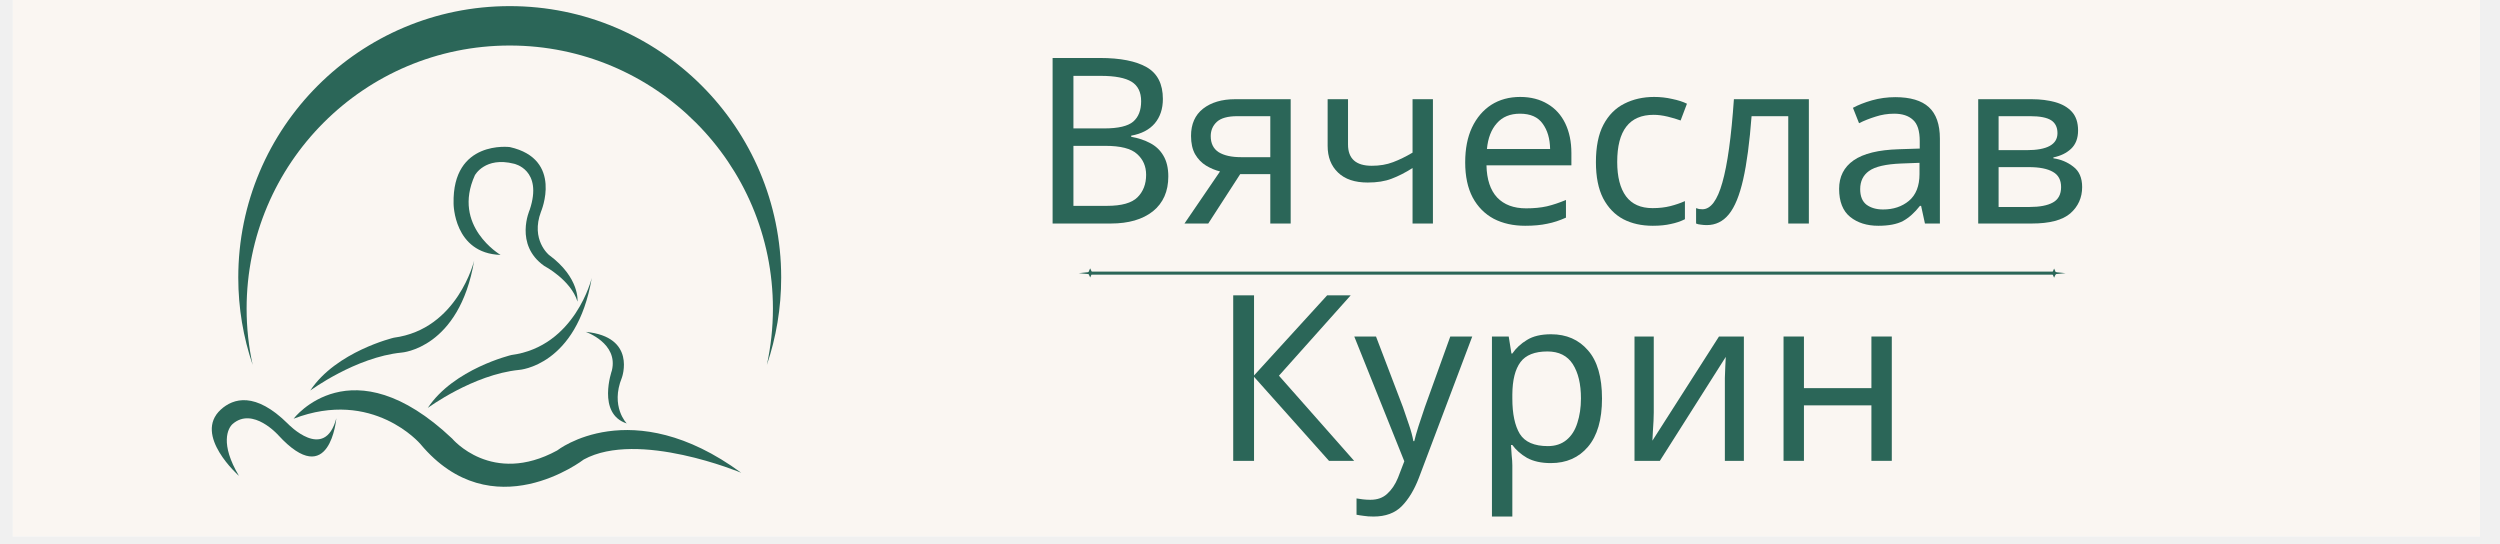
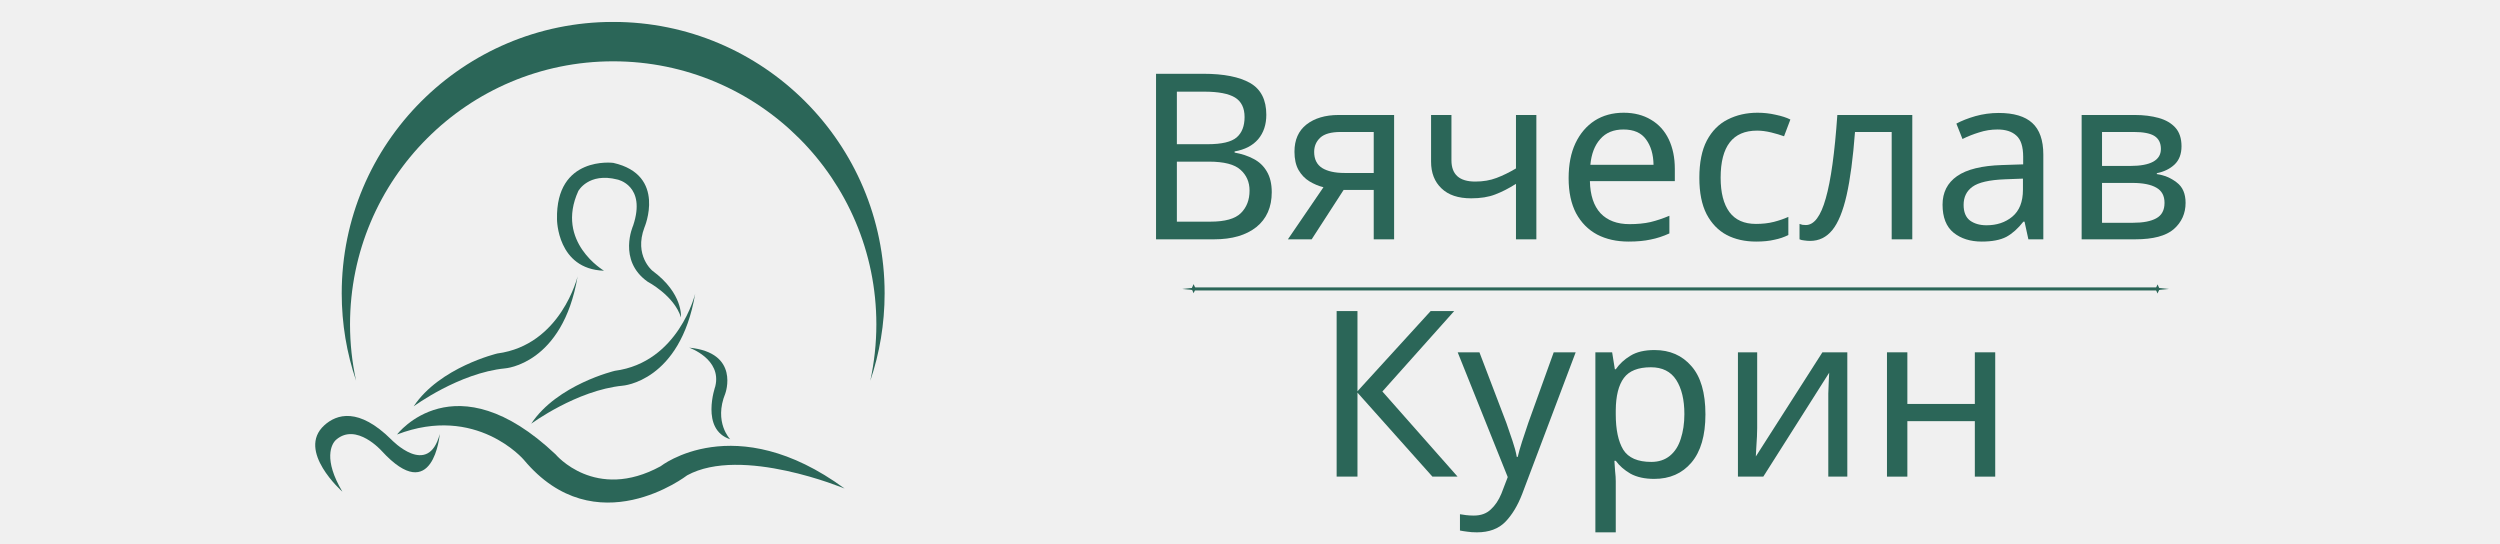
- <svg xmlns="http://www.w3.org/2000/svg" width="230" zoomAndPan="magnify" viewBox="0 0 172.5 37.5" height="50" preserveAspectRatio="xMidYMid meet" version="1.0">
-   <defs>
-     <g />
-     <clipPath id="7af99bb9b8">
-       <path d="M 0.887 0 L 171.117 0 L 171.117 37.008 L 0.887 37.008 Z M 0.887 0 " clip-rule="nonzero" />
-     </clipPath>
-     <clipPath id="c7b79c6b82">
-       <path d="M 16 0.41 L 54 0.41 L 54 26 L 16 26 Z M 16 0.41 " clip-rule="nonzero" />
-     </clipPath>
-     <clipPath id="15c2eebcc5">
-       <path d="M 75 18.504 L 142 18.504 L 142 19 L 75 19 Z M 75 18.504 " clip-rule="nonzero" />
-     </clipPath>
-     <clipPath id="5b6b975960">
-       <path d="M 141 18.504 L 142 18.504 L 142 19.242 L 141 19.242 Z M 141 18.504 " clip-rule="nonzero" />
-     </clipPath>
-     <clipPath id="384d6365a8">
-       <path d="M 141 18.504 L 142.523 18.504 L 142.523 19 L 141 19 Z M 141 18.504 " clip-rule="nonzero" />
-     </clipPath>
-     <clipPath id="58534263e7">
-       <path d="M 75 18.504 L 76 18.504 L 76 19.242 L 75 19.242 Z M 75 18.504 " clip-rule="nonzero" />
-     </clipPath>
-     <clipPath id="e37c569e7b">
-       <path d="M 74.434 18.504 L 76 18.504 L 76 19 L 74.434 19 Z M 74.434 18.504 " clip-rule="nonzero" />
-     </clipPath>
-   </defs>
-   <g clip-path="url(#7af99bb9b8)">
-     <path fill="#ffffff" d="M 0.887 0 L 171.117 0 L 171.117 37.008 L 0.887 37.008 Z M 0.887 0 " fill-opacity="1" fill-rule="nonzero" />
-     <path fill="#faf6f2" d="M 0.887 0 L 171.117 0 L 171.117 37.008 L 0.887 37.008 Z M 0.887 0 " fill-opacity="1" fill-rule="nonzero" />
+ <svg xmlns="http://www.w3.org/2000/svg" width="230" height="50" viewBox="0 0 230 50" fill="none">
+   <path d="M31.5 45.234C31.5 45.234 27.255 41.49 29.828 39.135C30.979 38.083 33.005 37.469 36.005 40.443C36.005 40.443 39.385 43.99 40.458 39.932C40.458 39.932 39.885 46.682 35.114 41.484C35.114 41.484 32.786 38.859 30.932 40.448C30.474 40.839 29.734 42.271 31.5 45.234Z" fill="#2B6658" />
+   <path d="M36.526 39.974C36.526 39.974 41.812 33.01 51.114 41.802C51.114 41.802 54.755 46.177 60.776 42.896C60.776 42.896 67.573 37.521 77.708 44.948C77.708 44.948 68.229 40.99 63.219 43.729C63.219 43.729 54.812 50.229 48.193 42.302C48.193 42.297 43.818 37.172 36.526 39.974Z" fill="#2B6658" />
+   <path d="M53.141 25.422C53.141 25.422 51.625 31.745 45.75 32.521C45.75 32.521 40.443 33.786 38.057 37.385C38.057 37.385 42.229 34.307 46.463 33.891C46.463 33.891 51.771 33.531 53.141 25.422Z" fill="#2B6658" />
+   <path d="M63.958 27.021C63.958 27.021 62.437 33.339 56.562 34.115C56.562 34.115 51.255 35.38 48.87 38.984C48.87 38.984 53.041 35.906 57.276 35.484C57.276 35.484 62.583 35.13 63.958 27.021Z" fill="#2B6658" />
+   <path d="M55.568 24.906C55.568 24.906 51.068 22.271 53.203 17.578C53.203 17.578 54.135 15.838 56.802 16.516C56.802 16.516 59.484 17.052 58.25 20.75C58.25 20.75 56.802 23.953 59.583 25.917C59.583 25.917 62.026 27.193 62.646 29.198C62.646 29.198 62.885 27.016 60.021 24.906C60.021 24.906 58.312 23.516 59.286 20.932C59.286 20.932 61.364 16.099 56.422 14.984C56.422 14.984 51.114 14.297 51.245 20.182C51.245 20.182 51.245 24.766 55.568 24.906Z" fill="#2B6658" />
+   <path d="M63.401 31.984C63.401 31.984 66.422 33.021 65.807 35.542C65.807 35.542 64.411 39.516 67.177 40.411C67.177 40.411 65.646 38.859 66.729 36.198C66.729 36.198 68.109 32.438 63.401 31.984Z" fill="#2B6658" />
+   <mask id="mask0_2392_204" style="mask-type:luminance" maskUnits="userSpaceOnUse" x="30" y="2" width="52" height="35">
+     <path d="M30.849 2H81.516V36.12H30.849V2Z" fill="white" />
+   </mask>
+   <g mask="url(#mask0_2392_204)">
+     <path d="M32.203 29.849C32.203 16.479 43.042 5.641 56.411 5.641C69.781 5.641 80.625 16.479 80.625 29.849C80.625 31.625 80.427 33.354 80.068 35.026C80.922 32.5 81.385 29.802 81.385 26.99C81.385 13.193 70.203 2.016 56.411 2.016C42.62 2.016 31.438 13.193 31.438 26.99C31.438 29.802 31.901 32.5 32.76 35.021C32.396 33.354 32.203 31.625 32.203 29.849Z" fill="#2B6658" />
  </g>
-   <path fill="#2b6658" d="M 16.488 32.836 C 16.488 32.836 13.305 30.027 15.234 28.262 C 16.098 27.473 17.617 27.012 19.867 29.242 C 19.867 29.242 22.402 31.902 23.207 28.859 C 23.207 28.859 22.777 33.922 19.199 30.023 C 19.199 30.023 17.453 28.055 16.062 29.246 C 15.719 29.539 15.164 30.613 16.488 32.836 Z M 16.488 32.836 " fill-opacity="1" fill-rule="nonzero" />
-   <path fill="#2b6658" d="M 20.258 28.891 C 20.258 28.891 24.223 23.668 31.199 30.262 C 31.199 30.262 33.93 33.543 38.445 31.082 C 38.445 31.082 43.543 27.051 51.145 32.621 C 51.145 32.621 44.035 29.652 40.277 31.707 C 40.277 31.707 33.973 36.582 29.008 30.637 C 29.008 30.633 25.727 26.789 20.258 28.891 Z M 20.258 28.891 " fill-opacity="1" fill-rule="nonzero" />
-   <path fill="#2b6658" d="M 32.719 17.977 C 32.719 17.977 31.582 22.719 27.176 23.301 C 27.176 23.301 23.195 24.25 21.406 26.949 C 21.406 26.949 24.535 24.641 27.711 24.328 C 27.711 24.328 31.691 24.059 32.719 17.977 Z M 32.719 17.977 " fill-opacity="1" fill-rule="nonzero" />
-   <path fill="#2b6658" d="M 40.832 19.176 C 40.832 19.176 39.691 23.914 35.285 24.496 C 35.285 24.496 31.305 25.445 29.516 28.148 C 29.516 28.148 32.645 25.84 35.82 25.523 C 35.82 25.523 39.801 25.258 40.832 19.176 Z M 40.832 19.176 " fill-opacity="1" fill-rule="nonzero" />
-   <path fill="#2b6658" d="M 34.539 17.59 C 34.539 17.59 31.164 15.613 32.766 12.094 C 32.766 12.094 33.465 10.789 35.465 11.297 C 35.465 11.297 37.477 11.699 36.551 14.473 C 36.551 14.473 35.465 16.875 37.551 18.348 C 37.551 18.348 39.383 19.305 39.848 20.809 C 39.848 20.809 40.027 19.172 37.879 17.59 C 37.879 17.59 36.598 16.547 37.328 14.609 C 37.328 14.609 38.887 10.984 35.18 10.148 C 35.18 10.148 31.199 9.633 31.297 14.047 C 31.297 14.047 31.297 17.484 34.539 17.59 Z M 34.539 17.59 " fill-opacity="1" fill-rule="nonzero" />
-   <path fill="#2b6658" d="M 40.414 22.898 C 40.414 22.898 42.68 23.676 42.219 25.566 C 42.219 25.566 41.172 28.547 43.246 29.219 C 43.246 29.219 42.098 28.055 42.91 26.059 C 42.91 26.059 43.945 23.238 40.414 22.898 Z M 40.414 22.898 " fill-opacity="1" fill-rule="nonzero" />
-   <g clip-path="url(#c7b79c6b82)">
-     <path fill="#2b6658" d="M 17.016 21.297 C 17.016 11.27 25.145 3.141 35.172 3.141 C 45.199 3.141 53.332 11.27 53.332 21.297 C 53.332 22.629 53.184 23.926 52.914 25.18 C 53.555 23.285 53.902 21.262 53.902 19.152 C 53.902 8.805 45.516 0.422 35.172 0.422 C 24.828 0.422 16.441 8.805 16.441 19.152 C 16.441 21.262 16.789 23.285 17.434 25.176 C 17.16 23.926 17.016 22.629 17.016 21.297 Z M 17.016 21.297 " fill-opacity="1" fill-rule="nonzero" />
+   <mask id="mask1_2392_204" style="mask-type:luminance" maskUnits="userSpaceOnUse" x="109" y="26" width="90" height="1">
+     <path d="M109.516 26.125H198.849V26.787H109.516V26.125Z" fill="white" />
+   </mask>
+   <g mask="url(#mask1_2392_204)">
+     <path d="M198.422 26.443H109.88C109.719 26.443 109.599 26.51 109.599 26.583C109.599 26.651 109.74 26.724 109.88 26.724H198.448C198.61 26.724 198.729 26.651 198.729 26.583C198.729 26.49 198.589 26.443 198.422 26.443Z" fill="#2B6658" />
  </g>
-   <g clip-path="url(#15c2eebcc5)">
-     <path fill="#2b6658" d="M 141.68 18.742 L 75.273 18.742 C 75.152 18.742 75.062 18.793 75.062 18.848 C 75.062 18.898 75.168 18.953 75.273 18.953 L 141.699 18.953 C 141.82 18.953 141.91 18.898 141.91 18.848 C 141.91 18.777 141.805 18.742 141.68 18.742 Z M 141.68 18.742 " fill-opacity="1" fill-rule="nonzero" />
+   <mask id="mask2_2392_204" style="mask-type:luminance" maskUnits="userSpaceOnUse" x="197" y="26" width="2" height="2">
+     <path d="M197.516 26.125H198.849V27.109H197.516V26.125Z" fill="white" />
+   </mask>
+   <g mask="url(#mask2_2392_204)">
+     <path d="M198.495 26.161L198.588 26.37C198.609 26.443 198.635 26.51 198.682 26.583L198.588 26.792C198.562 26.865 198.515 26.932 198.495 27.005C198.469 26.932 198.422 26.865 198.401 26.792L198.307 26.583C198.354 26.51 198.375 26.443 198.401 26.37L198.495 26.161Z" fill="#2B6658" />
  </g>
-   <g clip-path="url(#5b6b975960)">
-     <path fill="#2b6658" d="M 141.734 18.531 L 141.805 18.688 C 141.82 18.742 141.84 18.793 141.875 18.848 L 141.805 19.004 C 141.785 19.059 141.75 19.109 141.734 19.164 C 141.715 19.109 141.68 19.059 141.664 19.004 L 141.594 18.848 C 141.629 18.793 141.645 18.742 141.664 18.688 Z M 141.734 18.531 " fill-opacity="1" fill-rule="nonzero" />
+   <mask id="mask3_2392_204" style="mask-type:luminance" maskUnits="userSpaceOnUse" x="197" y="26" width="3" height="1">
+     <path d="M197.516 26.125H199.547V26.787H197.516V26.125Z" fill="white" />
+   </mask>
+   <g mask="url(#mask3_2392_204)">
+     <path d="M199.547 26.583L199.078 26.536C198.917 26.51 198.75 26.51 198.609 26.49L198.141 26.536C197.979 26.557 197.812 26.557 197.672 26.583C197.839 26.604 198 26.604 198.141 26.63L198.609 26.677C198.776 26.651 198.937 26.651 199.078 26.63L199.547 26.583Z" fill="#2B6658" />
  </g>
-   <g clip-path="url(#384d6365a8)">
-     <path fill="#2b6658" d="M 142.523 18.848 L 142.172 18.812 C 142.051 18.793 141.926 18.793 141.82 18.777 L 141.469 18.812 C 141.348 18.828 141.223 18.828 141.117 18.848 C 141.242 18.863 141.363 18.863 141.469 18.883 L 141.82 18.918 C 141.945 18.898 142.066 18.898 142.172 18.883 Z M 142.523 18.848 " fill-opacity="1" fill-rule="nonzero" />
+   <mask id="mask4_2392_204" style="mask-type:luminance" maskUnits="userSpaceOnUse" x="109" y="26" width="2" height="2">
+     <path d="M109.516 26.125H110.849V27.109H109.516V26.125Z" fill="white" />
+   </mask>
+   <g mask="url(#mask4_2392_204)">
+     <path d="M109.813 26.979L109.719 26.771C109.693 26.698 109.672 26.63 109.625 26.557L109.719 26.349C109.74 26.276 109.786 26.208 109.813 26.141C109.833 26.208 109.88 26.276 109.906 26.349L110 26.557C109.953 26.63 109.927 26.698 109.906 26.771L109.813 26.979Z" fill="#2B6658" />
  </g>
-   <g clip-path="url(#58534263e7)">
-     <path fill="#2b6658" d="M 75.223 19.145 L 75.152 18.988 C 75.133 18.934 75.117 18.883 75.082 18.828 L 75.152 18.672 C 75.168 18.617 75.203 18.566 75.223 18.516 C 75.238 18.566 75.273 18.617 75.293 18.672 L 75.363 18.828 C 75.328 18.883 75.309 18.934 75.293 18.988 Z M 75.223 19.145 " fill-opacity="1" fill-rule="nonzero" />
+   <mask id="mask5_2392_204" style="mask-type:luminance" maskUnits="userSpaceOnUse" x="108" y="26" width="3" height="1">
+     <path d="M108.76 26.125H110.849V26.787H108.76V26.125Z" fill="white" />
+   </mask>
+   <g mask="url(#mask5_2392_204)">
+     <path d="M108.76 26.583L109.224 26.63C109.39 26.651 109.552 26.651 109.693 26.677L110.161 26.63C110.328 26.604 110.489 26.604 110.63 26.583C110.469 26.557 110.302 26.557 110.161 26.536L109.693 26.49C109.531 26.51 109.364 26.51 109.224 26.536L108.76 26.583Z" fill="#2B6658" />
  </g>
-   <g clip-path="url(#e37c569e7b)">
-     <path fill="#2b6658" d="M 74.434 18.848 L 74.781 18.883 C 74.906 18.898 75.027 18.898 75.133 18.918 L 75.484 18.883 C 75.609 18.863 75.73 18.863 75.836 18.848 C 75.715 18.828 75.59 18.828 75.484 18.812 L 75.133 18.777 C 75.012 18.793 74.887 18.793 74.781 18.812 Z M 74.434 18.848 " fill-opacity="1" fill-rule="nonzero" />
-   </g>
-   <g fill="#2b6658" fill-opacity="1">
-     <g transform="translate(71.08259, 15.42274)">
-       <g>
-         <path d="M 1.547 -11.422 L 4.812 -11.422 C 6.227 -11.422 7.305 -11.207 8.047 -10.781 C 8.785 -10.352 9.156 -9.625 9.156 -8.594 C 9.156 -7.914 8.969 -7.352 8.594 -6.906 C 8.219 -6.469 7.676 -6.188 6.969 -6.062 L 6.969 -5.984 C 7.457 -5.898 7.895 -5.754 8.281 -5.547 C 8.664 -5.348 8.969 -5.062 9.188 -4.688 C 9.414 -4.312 9.531 -3.832 9.531 -3.25 C 9.531 -2.219 9.176 -1.414 8.469 -0.844 C 7.758 -0.281 6.789 0 5.562 0 L 1.547 0 Z M 2.984 -6.562 L 5.109 -6.562 C 6.078 -6.562 6.742 -6.719 7.109 -7.031 C 7.473 -7.344 7.656 -7.812 7.656 -8.438 C 7.656 -9.062 7.438 -9.508 7 -9.781 C 6.562 -10.051 5.852 -10.188 4.875 -10.188 L 2.984 -10.188 Z M 2.984 -5.359 L 2.984 -1.219 L 5.297 -1.219 C 6.305 -1.219 7.008 -1.414 7.406 -1.812 C 7.801 -2.207 8 -2.723 8 -3.359 C 8 -3.953 7.789 -4.43 7.375 -4.797 C 6.969 -5.172 6.238 -5.359 5.188 -5.359 Z M 2.984 -5.359 " />
-       </g>
-     </g>
-   </g>
-   <g fill="#2b6658" fill-opacity="1">
-     <g transform="translate(81.47852, 15.42274)">
-       <g>
-         <path d="M 1.891 0 L 0.25 0 L 2.703 -3.594 C 2.367 -3.676 2.047 -3.812 1.734 -4 C 1.43 -4.188 1.18 -4.445 0.984 -4.781 C 0.797 -5.113 0.703 -5.535 0.703 -6.047 C 0.703 -6.859 0.977 -7.484 1.531 -7.922 C 2.094 -8.359 2.832 -8.578 3.75 -8.578 L 7.578 -8.578 L 7.578 0 L 6.172 0 L 6.172 -3.406 L 4.094 -3.406 Z M 2.062 -6.031 C 2.062 -5.531 2.242 -5.16 2.609 -4.922 C 2.984 -4.691 3.5 -4.578 4.156 -4.578 L 6.172 -4.578 L 6.172 -7.406 L 3.891 -7.406 C 3.234 -7.406 2.766 -7.273 2.484 -7.016 C 2.203 -6.754 2.062 -6.426 2.062 -6.031 Z M 2.062 -6.031 " />
-       </g>
-     </g>
-   </g>
-   <g fill="#2b6658" fill-opacity="1">
-     <g transform="translate(90.41901, 15.42274)">
-       <g>
-         <path d="M 2.594 -8.578 L 2.594 -5.453 C 2.594 -4.473 3.141 -3.984 4.234 -3.984 C 4.773 -3.984 5.266 -4.066 5.703 -4.234 C 6.141 -4.398 6.586 -4.617 7.047 -4.891 L 7.047 -8.578 L 8.453 -8.578 L 8.453 0 L 7.047 0 L 7.047 -3.828 C 6.555 -3.516 6.078 -3.27 5.609 -3.094 C 5.148 -2.914 4.598 -2.828 3.953 -2.828 C 3.066 -2.828 2.383 -3.055 1.906 -3.516 C 1.426 -3.973 1.188 -4.586 1.188 -5.359 L 1.188 -8.578 Z M 2.594 -8.578 " />
-       </g>
-     </g>
-   </g>
-   <g fill="#2b6658" fill-opacity="1">
-     <g transform="translate(100.2232, 15.42274)">
-       <g>
-         <path d="M 4.672 -8.734 C 5.398 -8.734 6.031 -8.57 6.562 -8.25 C 7.094 -7.938 7.5 -7.488 7.781 -6.906 C 8.062 -6.32 8.203 -5.641 8.203 -4.859 L 8.203 -4.016 L 2.344 -4.016 C 2.363 -3.047 2.609 -2.305 3.078 -1.797 C 3.555 -1.297 4.223 -1.047 5.078 -1.047 C 5.617 -1.047 6.098 -1.094 6.516 -1.188 C 6.941 -1.289 7.379 -1.438 7.828 -1.625 L 7.828 -0.406 C 7.391 -0.207 6.957 -0.066 6.531 0.016 C 6.102 0.109 5.598 0.156 5.016 0.156 C 4.191 0.156 3.469 -0.004 2.844 -0.328 C 2.227 -0.66 1.742 -1.148 1.391 -1.797 C 1.047 -2.453 0.875 -3.258 0.875 -4.219 C 0.875 -5.156 1.031 -5.957 1.344 -6.625 C 1.664 -7.301 2.109 -7.82 2.672 -8.188 C 3.242 -8.551 3.91 -8.734 4.672 -8.734 Z M 4.656 -7.578 C 3.977 -7.578 3.445 -7.359 3.062 -6.922 C 2.676 -6.492 2.445 -5.898 2.375 -5.141 L 6.734 -5.141 C 6.723 -5.859 6.551 -6.441 6.219 -6.891 C 5.895 -7.348 5.375 -7.578 4.656 -7.578 Z M 4.656 -7.578 " />
-       </g>
-     </g>
-   </g>
-   <g fill="#2b6658" fill-opacity="1">
-     <g transform="translate(109.2436, 15.42274)">
-       <g>
-         <path d="M 4.797 0.156 C 4.023 0.156 3.348 0.004 2.766 -0.297 C 2.18 -0.609 1.719 -1.086 1.375 -1.734 C 1.039 -2.391 0.875 -3.223 0.875 -4.234 C 0.875 -5.297 1.047 -6.156 1.391 -6.812 C 1.742 -7.477 2.223 -7.961 2.828 -8.266 C 3.441 -8.578 4.129 -8.734 4.891 -8.734 C 5.316 -8.734 5.734 -8.688 6.141 -8.594 C 6.555 -8.508 6.895 -8.398 7.156 -8.266 L 6.719 -7.109 C 6.469 -7.203 6.172 -7.289 5.828 -7.375 C 5.484 -7.457 5.16 -7.5 4.859 -7.5 C 3.18 -7.5 2.344 -6.414 2.344 -4.25 C 2.344 -3.219 2.547 -2.426 2.953 -1.875 C 3.359 -1.332 3.969 -1.062 4.781 -1.062 C 5.238 -1.062 5.648 -1.109 6.016 -1.203 C 6.379 -1.297 6.711 -1.41 7.016 -1.547 L 7.016 -0.297 C 6.723 -0.148 6.398 -0.039 6.047 0.031 C 5.703 0.113 5.285 0.156 4.797 0.156 Z M 4.797 0.156 " />
-       </g>
-     </g>
-   </g>
-   <g fill="#2b6658" fill-opacity="1">
-     <g transform="translate(116.9206, 15.42274)">
-       <g>
-         <path d="M 7.891 0 L 6.469 0 L 6.469 -7.406 L 3.938 -7.406 C 3.801 -5.602 3.609 -4.148 3.359 -3.047 C 3.109 -1.941 2.781 -1.141 2.375 -0.641 C 1.969 -0.141 1.457 0.109 0.844 0.109 C 0.707 0.109 0.57 0.098 0.438 0.078 C 0.301 0.066 0.191 0.039 0.109 0 L 0.109 -1.062 C 0.172 -1.039 0.238 -1.02 0.312 -1 C 0.395 -0.988 0.473 -0.984 0.547 -0.984 C 1.117 -0.984 1.578 -1.598 1.922 -2.828 C 2.273 -4.055 2.539 -5.973 2.719 -8.578 L 7.891 -8.578 Z M 7.891 0 " />
-       </g>
-     </g>
-   </g>
-   <g fill="#2b6658" fill-opacity="1">
-     <g transform="translate(126.165, 15.42274)">
-       <g>
-         <path d="M 4.609 -8.719 C 5.648 -8.719 6.422 -8.488 6.922 -8.031 C 7.43 -7.57 7.688 -6.844 7.688 -5.844 L 7.688 0 L 6.656 0 L 6.391 -1.219 L 6.312 -1.219 C 5.945 -0.75 5.555 -0.398 5.141 -0.172 C 4.723 0.047 4.156 0.156 3.438 0.156 C 2.656 0.156 2.008 -0.047 1.5 -0.453 C 0.988 -0.867 0.734 -1.516 0.734 -2.391 C 0.734 -3.234 1.066 -3.891 1.734 -4.359 C 2.41 -4.828 3.445 -5.082 4.844 -5.125 L 6.297 -5.172 L 6.297 -5.688 C 6.297 -6.395 6.141 -6.883 5.828 -7.156 C 5.523 -7.438 5.094 -7.578 4.531 -7.578 C 4.082 -7.578 3.656 -7.508 3.25 -7.375 C 2.844 -7.25 2.461 -7.098 2.109 -6.922 L 1.688 -7.984 C 2.051 -8.18 2.488 -8.352 3 -8.5 C 3.52 -8.645 4.055 -8.719 4.609 -8.719 Z M 6.281 -4.188 L 5.031 -4.141 C 3.957 -4.098 3.211 -3.926 2.797 -3.625 C 2.391 -3.332 2.188 -2.914 2.188 -2.375 C 2.188 -1.883 2.332 -1.523 2.625 -1.297 C 2.926 -1.078 3.305 -0.969 3.766 -0.969 C 4.473 -0.969 5.066 -1.164 5.547 -1.562 C 6.035 -1.969 6.281 -2.586 6.281 -3.422 Z M 6.281 -4.188 " />
-       </g>
-     </g>
-   </g>
-   <g fill="#2b6658" fill-opacity="1">
-     <g transform="translate(135.1375, 15.42274)">
-       <g>
-         <path d="M 8.25 -6.422 C 8.25 -5.879 8.086 -5.457 7.766 -5.156 C 7.453 -4.863 7.047 -4.664 6.547 -4.562 L 6.547 -4.5 C 7.066 -4.426 7.523 -4.234 7.922 -3.922 C 8.328 -3.617 8.531 -3.148 8.531 -2.516 C 8.531 -1.785 8.258 -1.18 7.719 -0.703 C 7.176 -0.234 6.289 0 5.062 0 L 1.359 0 L 1.359 -8.578 L 5.047 -8.578 C 5.648 -8.578 6.191 -8.508 6.672 -8.375 C 7.16 -8.238 7.547 -8.016 7.828 -7.703 C 8.109 -7.391 8.25 -6.961 8.25 -6.422 Z M 6.828 -6.234 C 6.828 -6.641 6.68 -6.938 6.391 -7.125 C 6.098 -7.312 5.617 -7.406 4.953 -7.406 L 2.766 -7.406 L 2.766 -5.062 L 4.703 -5.062 C 6.117 -5.062 6.828 -5.453 6.828 -6.234 Z M 7.078 -2.516 C 7.078 -3.004 6.891 -3.352 6.516 -3.562 C 6.141 -3.781 5.586 -3.891 4.859 -3.891 L 2.766 -3.891 L 2.766 -1.141 L 4.891 -1.141 C 5.598 -1.141 6.141 -1.242 6.516 -1.453 C 6.891 -1.66 7.078 -2.016 7.078 -2.516 Z M 7.078 -2.516 " />
-       </g>
-     </g>
-   </g>
-   <g fill="#2b6658" fill-opacity="1">
-     <g transform="translate(144.3556, 15.42274)">
-       <g />
-     </g>
-   </g>
-   <g fill="#2b6658" fill-opacity="1">
-     <g transform="translate(83.54455, 31.79766)">
-       <g>
-         <path d="M 9.891 0 L 8.156 0 L 2.984 -5.797 L 2.984 0 L 1.547 0 L 1.547 -11.422 L 2.984 -11.422 L 2.984 -5.891 L 8.031 -11.422 L 9.656 -11.422 L 4.703 -5.875 Z M 9.891 0 " />
-       </g>
-     </g>
-   </g>
-   <g fill="#2b6658" fill-opacity="1">
-     <g transform="translate(93.42868, 31.79766)">
-       <g>
-         <path d="M 0.016 -8.578 L 1.516 -8.578 L 3.375 -3.703 C 3.531 -3.266 3.672 -2.852 3.797 -2.469 C 3.93 -2.082 4.031 -1.711 4.094 -1.359 L 4.156 -1.359 C 4.219 -1.629 4.316 -1.977 4.453 -2.406 C 4.598 -2.844 4.742 -3.281 4.891 -3.719 L 6.641 -8.578 L 8.156 -8.578 L 4.469 1.188 C 4.156 2 3.766 2.645 3.297 3.125 C 2.828 3.602 2.176 3.844 1.344 3.844 C 1.082 3.844 0.859 3.828 0.672 3.797 C 0.484 3.773 0.316 3.75 0.172 3.719 L 0.172 2.594 C 0.297 2.613 0.438 2.633 0.594 2.656 C 0.758 2.676 0.938 2.688 1.125 2.688 C 1.613 2.688 2.004 2.547 2.297 2.266 C 2.598 1.992 2.844 1.629 3.031 1.172 L 3.469 0.031 Z M 0.016 -8.578 " />
-       </g>
-     </g>
-   </g>
-   <g fill="#2b6658" fill-opacity="1">
-     <g transform="translate(101.5855, 31.79766)">
-       <g>
-         <path d="M 5.438 -8.734 C 6.5 -8.734 7.348 -8.363 7.984 -7.625 C 8.629 -6.895 8.953 -5.785 8.953 -4.297 C 8.953 -2.836 8.629 -1.727 7.984 -0.969 C 7.348 -0.219 6.492 0.156 5.422 0.156 C 4.766 0.156 4.219 0.035 3.781 -0.203 C 3.352 -0.453 3.016 -0.75 2.766 -1.094 L 2.672 -1.094 C 2.68 -0.906 2.695 -0.672 2.719 -0.391 C 2.75 -0.117 2.766 0.113 2.766 0.312 L 2.766 3.844 L 1.359 3.844 L 1.359 -8.578 L 2.516 -8.578 L 2.703 -7.406 L 2.766 -7.406 C 3.023 -7.781 3.363 -8.094 3.781 -8.344 C 4.195 -8.602 4.75 -8.734 5.438 -8.734 Z M 5.188 -7.547 C 4.312 -7.547 3.691 -7.301 3.328 -6.812 C 2.961 -6.32 2.773 -5.578 2.766 -4.578 L 2.766 -4.297 C 2.766 -3.242 2.938 -2.43 3.281 -1.859 C 3.633 -1.297 4.281 -1.016 5.219 -1.016 C 5.727 -1.016 6.156 -1.156 6.5 -1.438 C 6.844 -1.719 7.094 -2.109 7.25 -2.609 C 7.414 -3.109 7.5 -3.676 7.5 -4.312 C 7.5 -5.301 7.312 -6.086 6.938 -6.672 C 6.562 -7.254 5.977 -7.547 5.188 -7.547 Z M 5.188 -7.547 " />
-       </g>
-     </g>
-   </g>
-   <g fill="#2b6658" fill-opacity="1">
-     <g transform="translate(111.4216, 31.79766)">
-       <g>
-         <path d="M 2.688 -8.578 L 2.688 -3.344 C 2.688 -3.207 2.68 -3.016 2.672 -2.766 C 2.66 -2.516 2.645 -2.254 2.625 -1.984 C 2.613 -1.723 2.602 -1.523 2.594 -1.391 L 7.188 -8.578 L 8.906 -8.578 L 8.906 0 L 7.594 0 L 7.594 -5.062 C 7.594 -5.227 7.594 -5.445 7.594 -5.719 C 7.602 -6 7.613 -6.273 7.625 -6.547 C 7.633 -6.816 7.645 -7.023 7.656 -7.172 L 3.109 0 L 1.359 0 L 1.359 -8.578 Z M 2.688 -8.578 " />
-       </g>
-     </g>
-   </g>
-   <g fill="#2b6658" fill-opacity="1">
-     <g transform="translate(121.7056, 31.79766)">
-       <g>
-         <path d="M 2.766 -8.578 L 2.766 -5.016 L 7.422 -5.016 L 7.422 -8.578 L 8.828 -8.578 L 8.828 0 L 7.422 0 L 7.422 -3.828 L 2.766 -3.828 L 2.766 0 L 1.359 0 L 1.359 -8.578 Z M 2.766 -8.578 " />
-       </g>
-     </g>
-   </g>
-   <g fill="#2b6658" fill-opacity="1">
-     <g transform="translate(131.896, 31.79766)">
-       <g />
-     </g>
-   </g>
+   <path d="M106.355 6.788H110.709C112.595 6.788 114.032 7.074 115.022 7.642C116.006 8.215 116.501 9.183 116.501 10.558C116.501 11.465 116.251 12.215 115.751 12.808C115.251 13.392 114.527 13.767 113.584 13.933V14.038C114.235 14.152 114.819 14.345 115.334 14.621C115.845 14.887 116.251 15.267 116.542 15.767C116.845 16.267 117.001 16.907 117.001 17.683C117.001 19.058 116.527 20.131 115.584 20.892C114.636 21.642 113.345 22.017 111.709 22.017H106.355V6.788ZM108.272 13.267H111.105C112.397 13.267 113.282 13.058 113.772 12.642C114.256 12.225 114.501 11.6 114.501 10.767C114.501 9.933 114.209 9.34 113.626 8.975C113.042 8.616 112.095 8.433 110.792 8.433H108.272V13.267ZM108.272 14.871V20.392H111.355C112.699 20.392 113.636 20.131 114.167 19.6C114.694 19.074 114.959 18.387 114.959 17.538C114.959 16.746 114.678 16.11 114.126 15.621C113.584 15.121 112.61 14.871 111.209 14.871H108.272Z" fill="#2B6658" />
+   <path d="M120.674 22.017H118.487L121.758 17.225C121.31 17.116 120.883 16.933 120.466 16.683C120.06 16.433 119.726 16.09 119.466 15.642C119.216 15.199 119.091 14.637 119.091 13.954C119.091 12.871 119.456 12.038 120.195 11.454C120.945 10.871 121.93 10.579 123.153 10.579H128.258V22.017H126.383V17.475H123.612L120.674 22.017ZM120.903 13.975C120.903 14.642 121.143 15.137 121.633 15.454C122.133 15.762 122.82 15.913 123.695 15.913H126.383V12.142H123.341C122.466 12.142 121.841 12.319 121.466 12.663C121.091 13.012 120.903 13.449 120.903 13.975Z" fill="#2B6658" />
+   <path d="M133.533 10.579V14.746C133.533 16.053 134.262 16.704 135.72 16.704C136.439 16.704 137.095 16.595 137.679 16.371C138.262 16.152 138.856 15.861 139.47 15.496V10.579H141.345V22.017H139.47V16.913C138.814 17.329 138.179 17.657 137.554 17.892C136.939 18.131 136.205 18.246 135.345 18.246C134.163 18.246 133.251 17.944 132.616 17.329C131.975 16.72 131.658 15.902 131.658 14.871V10.579H133.533Z" fill="#2B6658" />
+   <path d="M149.375 10.371C150.344 10.371 151.188 10.59 151.896 11.017C152.605 11.433 153.146 12.032 153.521 12.808C153.896 13.59 154.084 14.496 154.084 15.538V16.663H146.271C146.297 17.954 146.625 18.944 147.25 19.621C147.886 20.288 148.777 20.621 149.917 20.621C150.636 20.621 151.277 20.558 151.834 20.433C152.402 20.298 152.985 20.1 153.584 19.85V21.475C153 21.741 152.422 21.928 151.855 22.038C151.282 22.163 150.61 22.225 149.834 22.225C148.735 22.225 147.771 22.012 146.938 21.579C146.115 21.137 145.469 20.485 145 19.621C144.542 18.746 144.313 17.673 144.313 16.392C144.313 15.142 144.521 14.074 144.938 13.183C145.365 12.282 145.959 11.59 146.709 11.1C147.469 10.616 148.36 10.371 149.375 10.371ZM149.355 11.913C148.448 11.913 147.74 12.204 147.23 12.788C146.714 13.361 146.407 14.152 146.313 15.163H152.125C152.11 14.204 151.881 13.428 151.438 12.829C151.006 12.22 150.313 11.913 149.355 11.913Z" fill="#2B6658" />
+   <path d="M161.569 22.225C160.538 22.225 159.637 22.022 158.861 21.621C158.08 21.204 157.465 20.569 157.007 19.704C156.559 18.829 156.34 17.72 156.34 16.371C156.34 14.954 156.569 13.808 157.028 12.933C157.497 12.048 158.137 11.402 158.944 10.996C159.762 10.579 160.679 10.371 161.694 10.371C162.262 10.371 162.819 10.433 163.361 10.558C163.913 10.673 164.366 10.819 164.715 10.996L164.132 12.538C163.799 12.413 163.403 12.298 162.944 12.183C162.486 12.074 162.054 12.017 161.653 12.017C159.413 12.017 158.299 13.465 158.299 16.35C158.299 17.725 158.569 18.782 159.111 19.517C159.653 20.241 160.465 20.6 161.549 20.6C162.158 20.6 162.705 20.538 163.194 20.413C163.679 20.288 164.122 20.137 164.528 19.954V21.621C164.137 21.819 163.705 21.965 163.236 22.058C162.778 22.168 162.221 22.225 161.569 22.225Z" fill="#2B6658" />
+   <path d="M175.931 22.017H174.035V12.142H170.66C170.478 14.548 170.222 16.485 169.889 17.954C169.556 19.428 169.118 20.496 168.576 21.163C168.035 21.829 167.353 22.163 166.535 22.163C166.353 22.163 166.17 22.147 165.993 22.121C165.811 22.105 165.665 22.069 165.556 22.017V20.6C165.639 20.631 165.728 20.657 165.826 20.683C165.936 20.699 166.04 20.704 166.139 20.704C166.899 20.704 167.514 19.887 167.972 18.246C168.441 16.61 168.795 14.053 169.035 10.579H175.931V22.017Z" fill="#2B6658" />
+   <path d="M183.882 10.392C185.267 10.392 186.298 10.699 186.965 11.309C187.642 11.923 187.986 12.892 187.986 14.225V22.017H186.611L186.257 20.392H186.152C185.663 21.017 185.142 21.485 184.59 21.788C184.033 22.079 183.277 22.225 182.319 22.225C181.277 22.225 180.413 21.954 179.736 21.413C179.053 20.86 178.715 19.996 178.715 18.829C178.715 17.704 179.158 16.829 180.048 16.204C180.949 15.579 182.329 15.241 184.194 15.184L186.132 15.121V14.434C186.132 13.491 185.923 12.84 185.507 12.475C185.1 12.1 184.527 11.913 183.777 11.913C183.178 11.913 182.611 12.006 182.069 12.184C181.527 12.35 181.017 12.553 180.548 12.788L179.986 11.371C180.47 11.111 181.053 10.881 181.736 10.684C182.428 10.491 183.142 10.392 183.882 10.392ZM186.111 16.433L184.444 16.496C183.012 16.553 182.017 16.782 181.465 17.183C180.923 17.574 180.652 18.131 180.652 18.85C180.652 19.506 180.845 19.985 181.236 20.288C181.637 20.579 182.142 20.725 182.757 20.725C183.699 20.725 184.491 20.465 185.132 19.933C185.783 19.392 186.111 18.569 186.111 17.454V16.433Z" fill="#2B6658" />
+   <path d="M200.699 13.454C200.699 14.178 200.48 14.741 200.053 15.142C199.636 15.532 199.095 15.798 198.428 15.934V16.017C199.121 16.116 199.73 16.371 200.261 16.788C200.803 17.194 201.074 17.819 201.074 18.663C201.074 19.637 200.709 20.444 199.99 21.079C199.266 21.704 198.084 22.017 196.449 22.017H191.511V10.579H196.428C197.23 10.579 197.954 10.673 198.595 10.85C199.246 11.032 199.761 11.329 200.136 11.746C200.511 12.163 200.699 12.736 200.699 13.454ZM198.803 13.704C198.803 13.163 198.605 12.767 198.22 12.517C197.829 12.267 197.188 12.142 196.303 12.142H193.386V15.267H195.97C197.855 15.267 198.803 14.746 198.803 13.704ZM199.136 18.663C199.136 18.012 198.886 17.548 198.386 17.267C197.886 16.975 197.147 16.829 196.178 16.829H193.386V20.496H196.22C197.162 20.496 197.886 20.36 198.386 20.079C198.886 19.803 199.136 19.329 199.136 18.663Z" fill="#2B6658" />
+   <path d="M134.096 43.85H131.783L124.887 36.121V43.85H122.971V28.621H124.887V35.996L131.617 28.621H133.783L127.179 36.017L134.096 43.85Z" fill="#2B6658" />
+   <path d="M134.108 32.413H136.108L138.587 38.913C138.795 39.496 138.983 40.048 139.15 40.558C139.327 41.074 139.462 41.569 139.545 42.038H139.629C139.712 41.678 139.842 41.215 140.025 40.642C140.217 40.058 140.41 39.475 140.608 38.892L142.941 32.413H144.962L140.045 45.433C139.629 46.517 139.108 47.376 138.483 48.017C137.858 48.652 136.988 48.975 135.879 48.975C135.53 48.975 135.233 48.954 134.983 48.913C134.733 48.881 134.509 48.85 134.316 48.808V47.308C134.483 47.334 134.67 47.36 134.879 47.392C135.097 47.418 135.337 47.433 135.587 47.433C136.238 47.433 136.759 47.246 137.15 46.871C137.551 46.506 137.879 46.022 138.129 45.413L138.712 43.892L134.108 32.413Z" fill="#2B6658" />
+   <path d="M152.213 32.204C153.63 32.204 154.76 32.699 155.609 33.683C156.468 34.657 156.9 36.136 156.9 38.121C156.9 40.069 156.468 41.548 155.609 42.558C154.76 43.558 153.619 44.058 152.192 44.058C151.317 44.058 150.588 43.897 150.005 43.579C149.432 43.246 148.984 42.85 148.65 42.392H148.525C148.536 42.642 148.557 42.954 148.588 43.329C148.63 43.694 148.65 44.001 148.65 44.267V48.975H146.775V32.413H148.317L148.567 33.975H148.65C148.994 33.475 149.447 33.058 150.005 32.725C150.557 32.381 151.296 32.204 152.213 32.204ZM151.88 33.788C150.713 33.788 149.885 34.116 149.4 34.767C148.911 35.423 148.661 36.413 148.65 37.746V38.121C148.65 39.527 148.88 40.61 149.338 41.371C149.807 42.121 150.671 42.496 151.921 42.496C152.598 42.496 153.171 42.308 153.63 41.933C154.088 41.558 154.421 41.038 154.63 40.371C154.848 39.704 154.963 38.949 154.963 38.1C154.963 36.782 154.713 35.735 154.213 34.954C153.713 34.178 152.932 33.788 151.88 33.788Z" fill="#2B6658" />
+   <path d="M161.661 32.413V39.392C161.661 39.574 161.651 39.829 161.64 40.163C161.625 40.496 161.604 40.845 161.578 41.204C161.562 41.553 161.546 41.819 161.536 41.996L167.661 32.413H169.953V43.85H168.203V37.1C168.203 36.881 168.203 36.59 168.203 36.225C168.213 35.85 168.229 35.485 168.244 35.121C168.255 34.761 168.27 34.485 168.286 34.288L162.223 43.85H159.89V32.413H161.661Z" fill="#2B6658" />
+   <path d="M175.477 32.413V37.163H181.685V32.413H183.56V43.85H181.685V38.746H175.477V43.85H173.602V32.413H175.477Z" fill="#2B6658" />
</svg>
